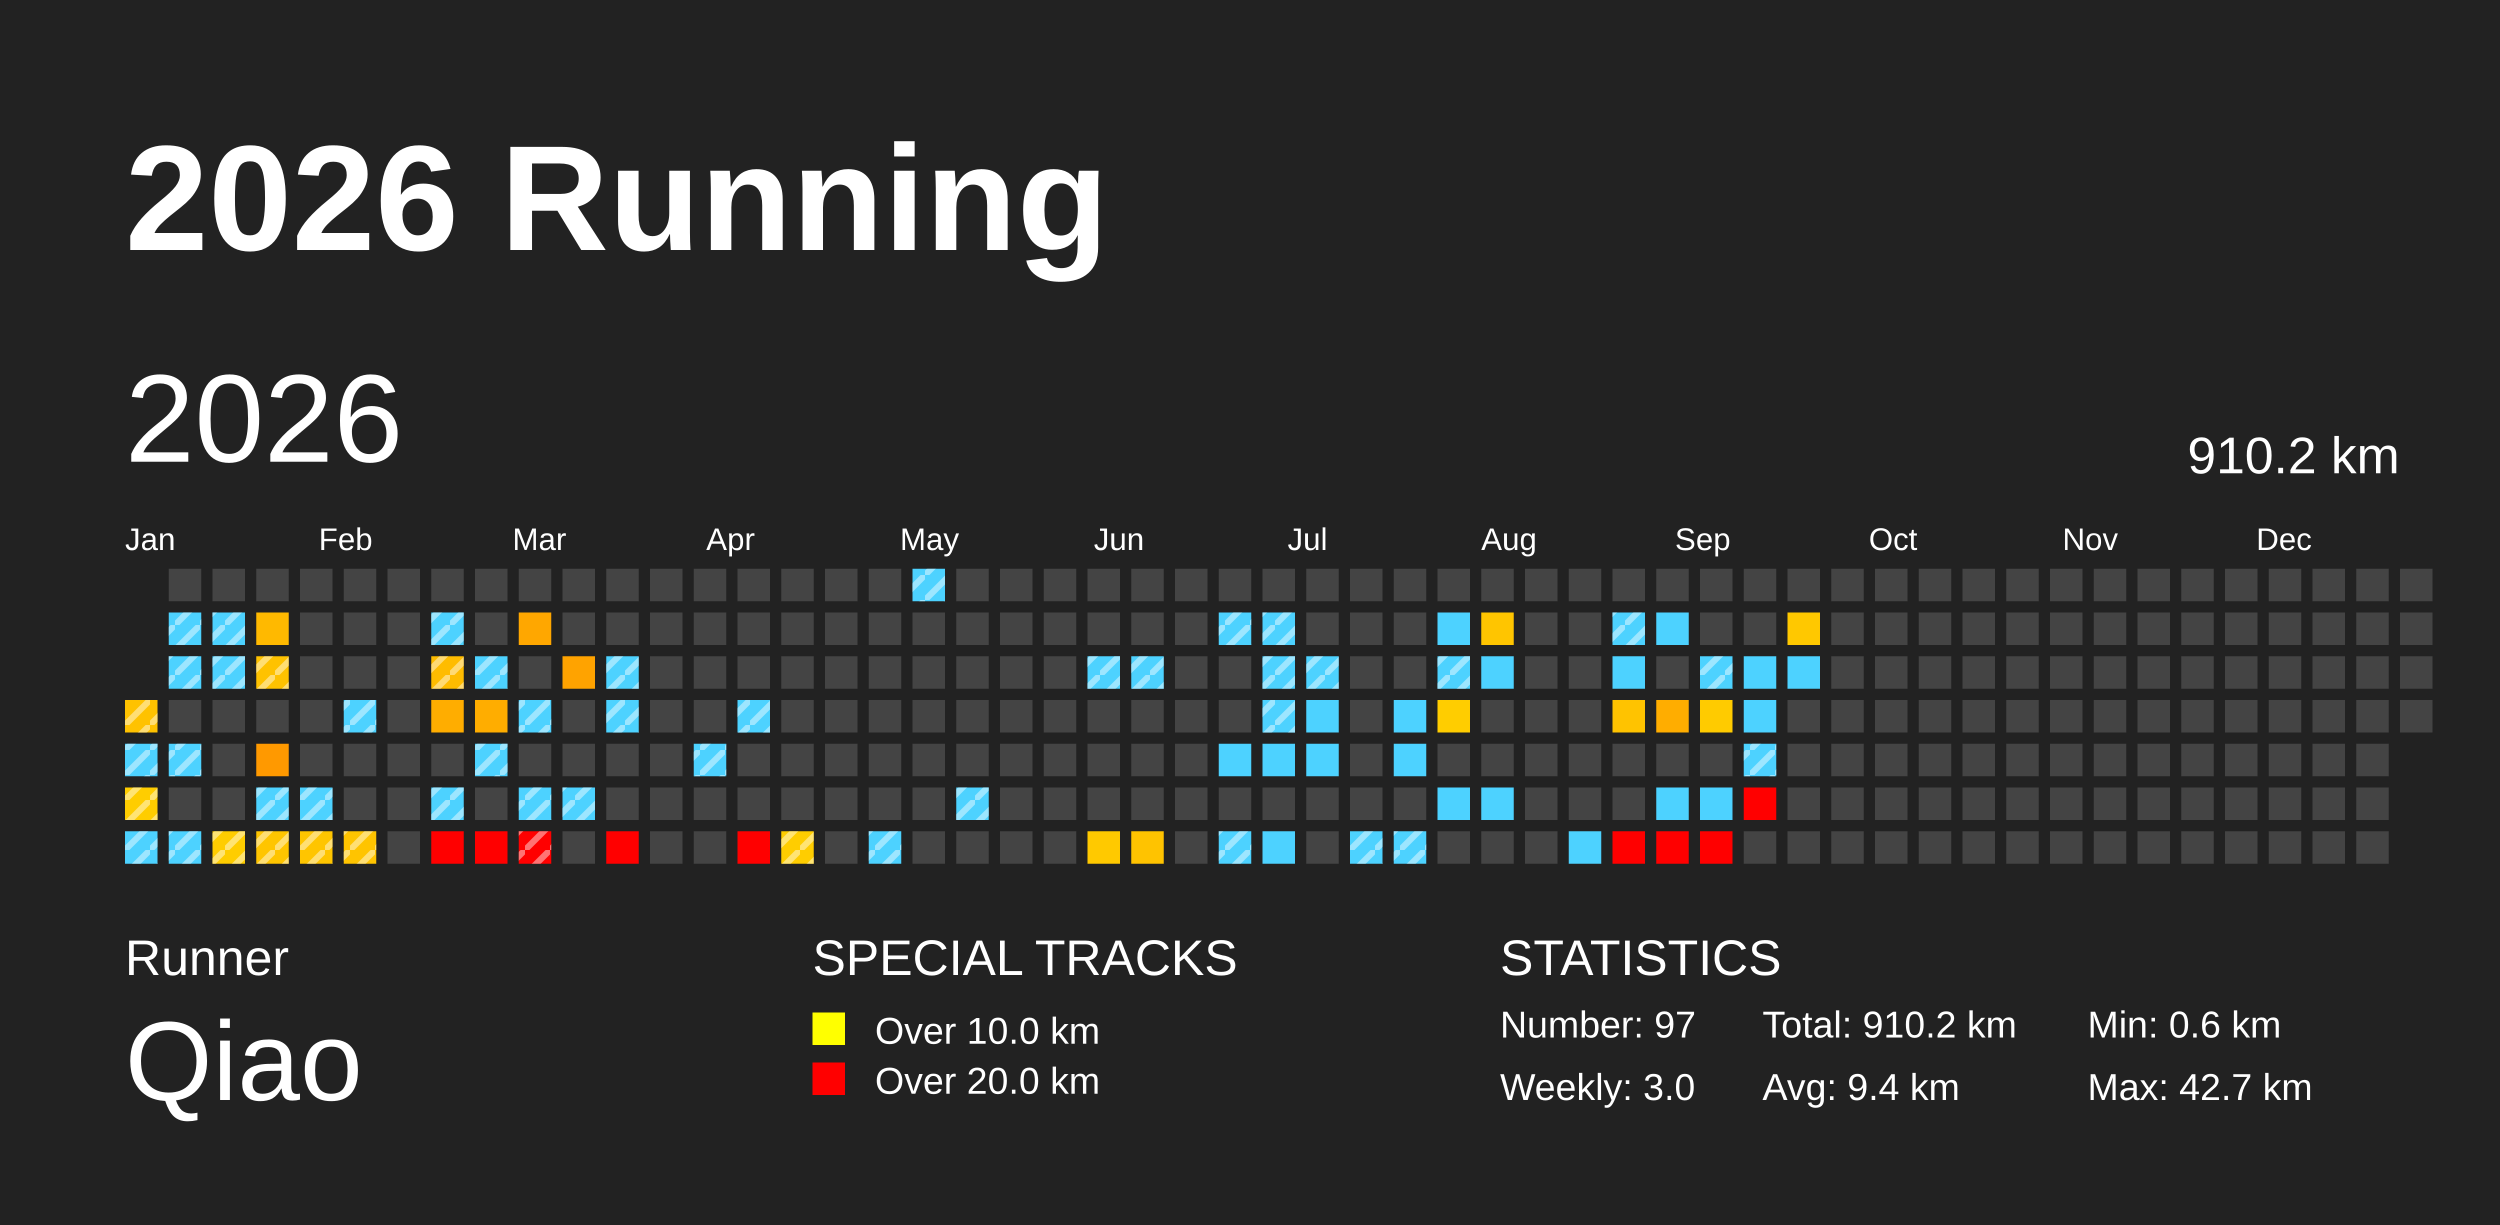
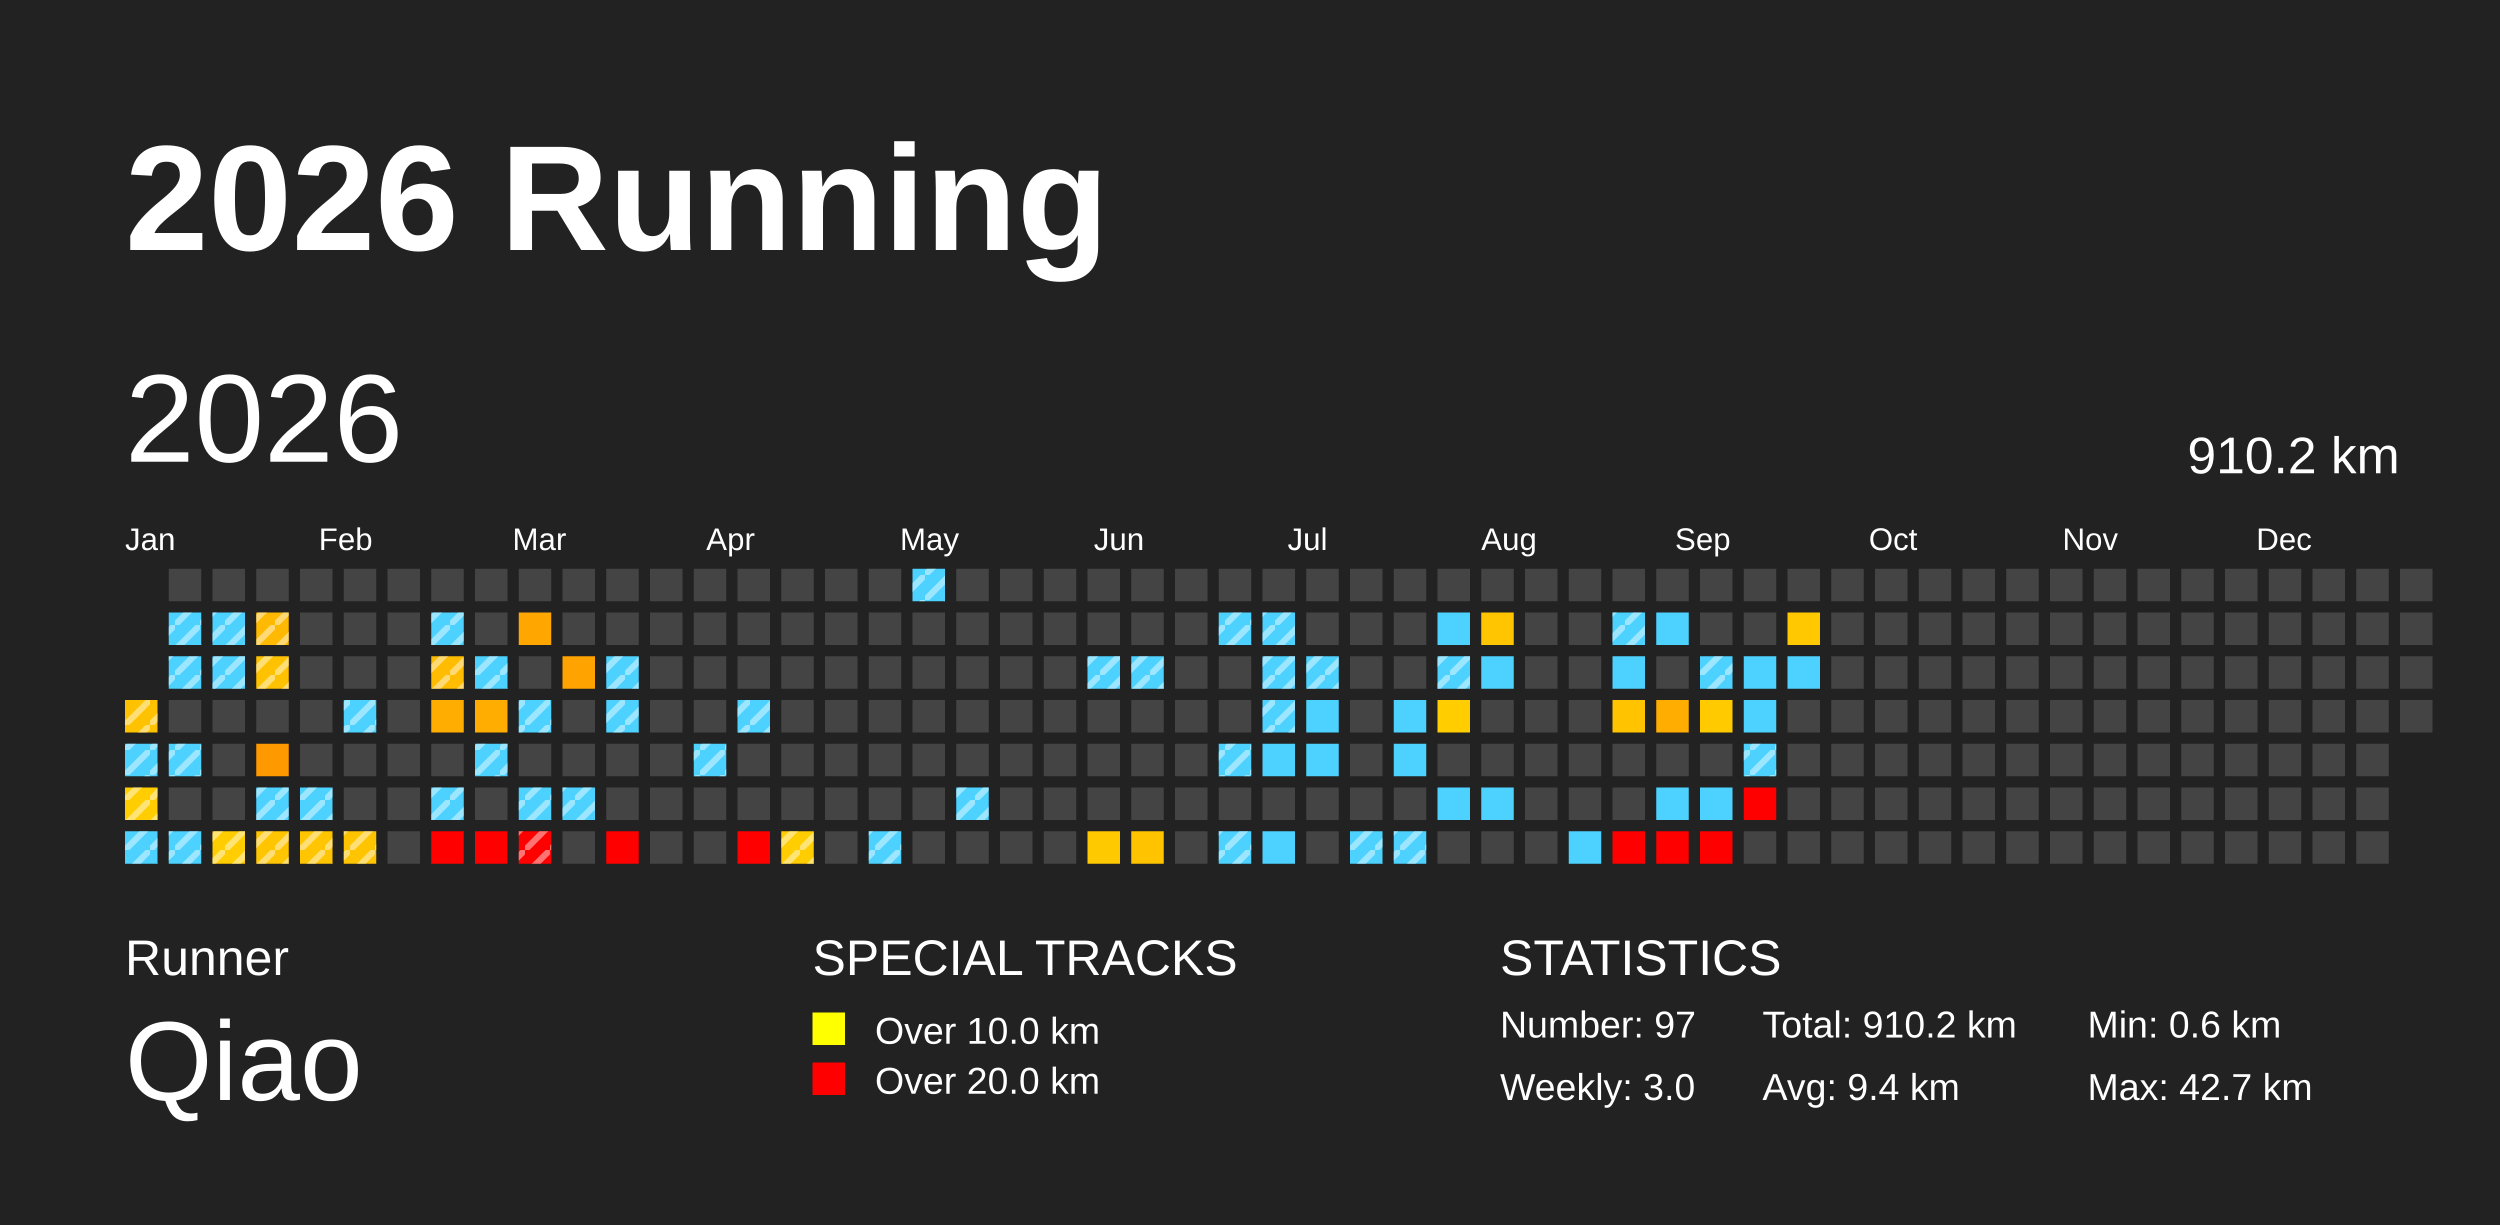
<svg xmlns="http://www.w3.org/2000/svg" baseProfile="full" height="98mm" version="1.1" viewBox="0,0,200,98" width="200mm">
  <defs>
    <pattern height="2" id="indoor-stripe" patternUnits="userSpaceOnUse" width="2">
      <line stroke="white" stroke-opacity="0.45" stroke-width="0.5" x1="0" x2="2" y1="2" y2="0" />
    </pattern>
  </defs>
  <rect fill="#222222" height="98" width="200" x="0" y="0" />
  <text fill="#FFFFFF" style="font-size:12px; font-family:Arial; font-weight:bold;" x="10" y="20">2026 Running</text>
  <text fill="#FFFFFF" style="font-size:4px; font-family:Arial" x="10" y="78">Runner</text>
  <text fill="#FFFFFF" style="font-size:9px; font-family:Arial" x="10" y="88">Qiao</text>
  <text fill="#FFFFFF" style="font-size:4px; font-family:Arial" x="65" y="78">SPECIAL TRACKS</text>
  <rect fill="yellow" height="2.6" width="2.6" x="65" y="81" />
  <text fill="#FFFFFF" style="font-size:3px; font-family:Arial" x="70" y="83.5">Over 10.0 km</text>
  <rect fill="red" height="2.6" width="2.6" x="65" y="85" />
  <text fill="#FFFFFF" style="font-size:3px; font-family:Arial" x="70" y="87.5">Over 20.0 km</text>
  <text fill="#FFFFFF" style="font-size:4px; font-family:Arial" x="120" y="78">STATISTICS</text>
  <text fill="#FFFFFF" style="font-size:3px; font-family:Arial" x="120" y="83">Number: 97</text>
  <text fill="#FFFFFF" style="font-size:3px; font-family:Arial" x="120" y="88">Weekly: 3.0</text>
  <text fill="#FFFFFF" style="font-size:3px; font-family:Arial" x="141" y="83">Total: 910.2 km</text>
  <text fill="#FFFFFF" style="font-size:3px; font-family:Arial" x="141" y="88">Avg: 9.4 km</text>
  <text fill="#FFFFFF" style="font-size:3px; font-family:Arial" x="167" y="83">Min: 0.6 km</text>
  <text fill="#FFFFFF" style="font-size:3px; font-family:Arial" x="167" y="88">Max: 42.7 km</text>
  <text dominant-baseline="hanging" fill="#FFFFFF" style="font-size:10.0px; font-family:Arial;" x="10" y="30">2026</text>
  <text dominant-baseline="hanging" fill="#FFFFFF" style="font-size:4.125px; font-family:Arial;" x="175" y="35">910.2 km</text>
  <text fill="#FFFFFF" style="font-size:2.5px; font-family:Arial" x="10.0" y="44">Jan</text>
  <text fill="#FFFFFF" style="font-size:2.5px; font-family:Arial" x="25.5" y="44">Feb</text>
  <text fill="#FFFFFF" style="font-size:2.5px; font-family:Arial" x="41.0" y="44">Mar</text>
  <text fill="#FFFFFF" style="font-size:2.5px; font-family:Arial" x="56.5" y="44">Apr</text>
  <text fill="#FFFFFF" style="font-size:2.5px; font-family:Arial" x="72.0" y="44">May</text>
  <text fill="#FFFFFF" style="font-size:2.5px; font-family:Arial" x="87.5" y="44">Jun</text>
  <text fill="#FFFFFF" style="font-size:2.5px; font-family:Arial" x="103.0" y="44">Jul</text>
  <text fill="#FFFFFF" style="font-size:2.5px; font-family:Arial" x="118.5" y="44">Aug</text>
  <text fill="#FFFFFF" style="font-size:2.5px; font-family:Arial" x="134.0" y="44">Sep</text>
  <text fill="#FFFFFF" style="font-size:2.5px; font-family:Arial" x="149.5" y="44">Oct</text>
  <text fill="#FFFFFF" style="font-size:2.5px; font-family:Arial" x="165.0" y="44">Nov</text>
  <text fill="#FFFFFF" style="font-size:2.5px; font-family:Arial" x="180.5" y="44">Dec</text>
  <rect fill="#ffc200" height="2.6" width="2.6" x="10.0" y="56.0" />
  <rect fill="url(#indoor-stripe)" height="2.6" style="pointer-events: none;" width="2.6" x="10.0" y="56.0" />
  <rect fill="#4dd2ff" height="2.6" width="2.6" x="10.0" y="59.5" />
  <rect fill="url(#indoor-stripe)" height="2.6" style="pointer-events: none;" width="2.6" x="10.0" y="59.5" />
  <rect fill="#ffcd00" height="2.6" width="2.6" x="10.0" y="63.0" />
  <rect fill="url(#indoor-stripe)" height="2.6" style="pointer-events: none;" width="2.6" x="10.0" y="63.0" />
  <rect fill="#4dd2ff" height="2.6" width="2.6" x="10.0" y="66.5" />
  <rect fill="url(#indoor-stripe)" height="2.6" style="pointer-events: none;" width="2.6" x="10.0" y="66.5" />
  <rect fill="#444444" height="2.6" width="2.6" x="13.5" y="45.5" />
  <rect fill="#4dd2ff" height="2.6" width="2.6" x="13.5" y="49.0" />
  <rect fill="url(#indoor-stripe)" height="2.6" style="pointer-events: none;" width="2.6" x="13.5" y="49.0" />
  <rect fill="#4dd2ff" height="2.6" width="2.6" x="13.5" y="52.5" />
  <rect fill="url(#indoor-stripe)" height="2.6" style="pointer-events: none;" width="2.6" x="13.5" y="52.5" />
  <rect fill="#444444" height="2.6" width="2.6" x="13.5" y="56.0" />
  <rect fill="#4dd2ff" height="2.6" width="2.6" x="13.5" y="59.5" />
  <rect fill="url(#indoor-stripe)" height="2.6" style="pointer-events: none;" width="2.6" x="13.5" y="59.5" />
  <rect fill="#444444" height="2.6" width="2.6" x="13.5" y="63.0" />
  <rect fill="#4dd2ff" height="2.6" width="2.6" x="13.5" y="66.5" />
  <rect fill="url(#indoor-stripe)" height="2.6" style="pointer-events: none;" width="2.6" x="13.5" y="66.5" />
  <rect fill="#444444" height="2.6" width="2.6" x="17.0" y="45.5" />
  <rect fill="#4dd2ff" height="2.6" width="2.6" x="17.0" y="49.0" />
  <rect fill="url(#indoor-stripe)" height="2.6" style="pointer-events: none;" width="2.6" x="17.0" y="49.0" />
  <rect fill="#4dd2ff" height="2.6" width="2.6" x="17.0" y="52.5" />
  <rect fill="url(#indoor-stripe)" height="2.6" style="pointer-events: none;" width="2.6" x="17.0" y="52.5" />
  <rect fill="#444444" height="2.6" width="2.6" x="17.0" y="56.0" />
  <rect fill="#444444" height="2.6" width="2.6" x="17.0" y="59.5" />
  <rect fill="#444444" height="2.6" width="2.6" x="17.0" y="63.0" />
  <rect fill="#ffcd00" height="2.6" width="2.6" x="17.0" y="66.5" />
  <rect fill="url(#indoor-stripe)" height="2.6" style="pointer-events: none;" width="2.6" x="17.0" y="66.5" />
  <rect fill="#444444" height="2.6" width="2.6" x="20.5" y="45.5" />
  <rect fill="#ffb900" height="2.6" width="2.6" x="20.5" y="49.0" />
+   <rect fill="url(#indoor-stripe)" height="2.6" style="pointer-events: none;" width="2.6" x="20.5" y="49.0" />
  <rect fill="#ffc200" height="2.6" width="2.6" x="20.5" y="52.5" />
  <rect fill="url(#indoor-stripe)" height="2.6" style="pointer-events: none;" width="2.6" x="20.5" y="52.5" />
  <rect fill="#444444" height="2.6" width="2.6" x="20.5" y="56.0" />
  <rect fill="#ff9900" height="2.6" width="2.6" x="20.5" y="59.5" />
  <rect fill="#4dd2ff" height="2.6" width="2.6" x="20.5" y="63.0" />
  <rect fill="url(#indoor-stripe)" height="2.6" style="pointer-events: none;" width="2.6" x="20.5" y="63.0" />
  <rect fill="#ffc500" height="2.6" width="2.6" x="20.5" y="66.5" />
  <rect fill="url(#indoor-stripe)" height="2.6" style="pointer-events: none;" width="2.6" x="20.5" y="66.5" />
  <rect fill="#444444" height="2.6" width="2.6" x="24.0" y="45.5" />
  <rect fill="#444444" height="2.6" width="2.6" x="24.0" y="49.0" />
  <rect fill="#444444" height="2.6" width="2.6" x="24.0" y="52.5" />
  <rect fill="#444444" height="2.6" width="2.6" x="24.0" y="56.0" />
  <rect fill="#444444" height="2.6" width="2.6" x="24.0" y="59.5" />
  <rect fill="#4dd2ff" height="2.6" width="2.6" x="24.0" y="63.0" />
  <rect fill="url(#indoor-stripe)" height="2.6" style="pointer-events: none;" width="2.6" x="24.0" y="63.0" />
  <rect fill="#ffc500" height="2.6" width="2.6" x="24.0" y="66.5" />
  <rect fill="url(#indoor-stripe)" height="2.6" style="pointer-events: none;" width="2.6" x="24.0" y="66.5" />
  <rect fill="#444444" height="2.6" width="2.6" x="27.5" y="45.5" />
  <rect fill="#444444" height="2.6" width="2.6" x="27.5" y="49.0" />
  <rect fill="#444444" height="2.6" width="2.6" x="27.5" y="52.5" />
  <rect fill="#4dd2ff" height="2.6" width="2.6" x="27.5" y="56.0" />
  <rect fill="url(#indoor-stripe)" height="2.6" style="pointer-events: none;" width="2.6" x="27.5" y="56.0" />
  <rect fill="#444444" height="2.6" width="2.6" x="27.5" y="59.5" />
  <rect fill="#444444" height="2.6" width="2.6" x="27.5" y="63.0" />
  <rect fill="#ffc400" height="2.6" width="2.6" x="27.5" y="66.5" />
  <rect fill="url(#indoor-stripe)" height="2.6" style="pointer-events: none;" width="2.6" x="27.5" y="66.5" />
  <rect fill="#444444" height="2.6" width="2.6" x="31.0" y="45.5" />
  <rect fill="#444444" height="2.6" width="2.6" x="31.0" y="49.0" />
  <rect fill="#444444" height="2.6" width="2.6" x="31.0" y="52.5" />
  <rect fill="#444444" height="2.6" width="2.6" x="31.0" y="56.0" />
  <rect fill="#444444" height="2.6" width="2.6" x="31.0" y="59.5" />
  <rect fill="#444444" height="2.6" width="2.6" x="31.0" y="63.0" />
  <rect fill="#444444" height="2.6" width="2.6" x="31.0" y="66.5" />
  <rect fill="#444444" height="2.6" width="2.6" x="34.5" y="45.5" />
  <rect fill="#4dd2ff" height="2.6" width="2.6" x="34.5" y="49.0" />
  <rect fill="url(#indoor-stripe)" height="2.6" style="pointer-events: none;" width="2.6" x="34.5" y="49.0" />
  <rect fill="#ffbc00" height="2.6" width="2.6" x="34.5" y="52.5" />
  <rect fill="url(#indoor-stripe)" height="2.6" style="pointer-events: none;" width="2.6" x="34.5" y="52.5" />
  <rect fill="#ffad00" height="2.6" width="2.6" x="34.5" y="56.0" />
  <rect fill="#444444" height="2.6" width="2.6" x="34.5" y="59.5" />
  <rect fill="#4dd2ff" height="2.6" width="2.6" x="34.5" y="63.0" />
  <rect fill="url(#indoor-stripe)" height="2.6" style="pointer-events: none;" width="2.6" x="34.5" y="63.0" />
  <rect fill="red" height="2.6" width="2.6" x="34.5" y="66.5" />
  <rect fill="#444444" height="2.6" width="2.6" x="38.0" y="45.5" />
  <rect fill="#444444" height="2.6" width="2.6" x="38.0" y="49.0" />
  <rect fill="#4dd2ff" height="2.6" width="2.6" x="38.0" y="52.5" />
  <rect fill="url(#indoor-stripe)" height="2.6" style="pointer-events: none;" width="2.6" x="38.0" y="52.5" />
  <rect fill="#ffad00" height="2.6" width="2.6" x="38.0" y="56.0" />
  <rect fill="#4dd2ff" height="2.6" width="2.6" x="38.0" y="59.5" />
  <rect fill="url(#indoor-stripe)" height="2.6" style="pointer-events: none;" width="2.6" x="38.0" y="59.5" />
  <rect fill="#444444" height="2.6" width="2.6" x="38.0" y="63.0" />
  <rect fill="red" height="2.6" width="2.6" x="38.0" y="66.5" />
  <rect fill="#444444" height="2.6" width="2.6" x="41.5" y="45.5" />
  <rect fill="#ffa700" height="2.6" width="2.6" x="41.5" y="49.0" />
  <rect fill="#444444" height="2.6" width="2.6" x="41.5" y="52.5" />
  <rect fill="#4dd2ff" height="2.6" width="2.6" x="41.5" y="56.0" />
  <rect fill="url(#indoor-stripe)" height="2.6" style="pointer-events: none;" width="2.6" x="41.5" y="56.0" />
  <rect fill="#444444" height="2.6" width="2.6" x="41.5" y="59.5" />
  <rect fill="#4dd2ff" height="2.6" width="2.6" x="41.5" y="63.0" />
  <rect fill="url(#indoor-stripe)" height="2.6" style="pointer-events: none;" width="2.6" x="41.5" y="63.0" />
  <rect fill="red" height="2.6" width="2.6" x="41.5" y="66.5" />
  <rect fill="url(#indoor-stripe)" height="2.6" style="pointer-events: none;" width="2.6" x="41.5" y="66.5" />
  <rect fill="#444444" height="2.6" width="2.6" x="45.0" y="45.5" />
  <rect fill="#444444" height="2.6" width="2.6" x="45.0" y="49.0" />
  <rect fill="#ffa300" height="2.6" width="2.6" x="45.0" y="52.5" />
  <rect fill="#444444" height="2.6" width="2.6" x="45.0" y="56.0" />
  <rect fill="#444444" height="2.6" width="2.6" x="45.0" y="59.5" />
  <rect fill="#4dd2ff" height="2.6" width="2.6" x="45.0" y="63.0" />
  <rect fill="url(#indoor-stripe)" height="2.6" style="pointer-events: none;" width="2.6" x="45.0" y="63.0" />
  <rect fill="#444444" height="2.6" width="2.6" x="45.0" y="66.5" />
  <rect fill="#444444" height="2.6" width="2.6" x="48.5" y="45.5" />
  <rect fill="#444444" height="2.6" width="2.6" x="48.5" y="49.0" />
  <rect fill="#4dd2ff" height="2.6" width="2.6" x="48.5" y="52.5" />
  <rect fill="url(#indoor-stripe)" height="2.6" style="pointer-events: none;" width="2.6" x="48.5" y="52.5" />
  <rect fill="#4dd2ff" height="2.6" width="2.6" x="48.5" y="56.0" />
  <rect fill="url(#indoor-stripe)" height="2.6" style="pointer-events: none;" width="2.6" x="48.5" y="56.0" />
  <rect fill="#444444" height="2.6" width="2.6" x="48.5" y="59.5" />
  <rect fill="#444444" height="2.6" width="2.6" x="48.5" y="63.0" />
  <rect fill="red" height="2.6" width="2.6" x="48.5" y="66.5" />
  <rect fill="#444444" height="2.6" width="2.6" x="52.0" y="45.5" />
  <rect fill="#444444" height="2.6" width="2.6" x="52.0" y="49.0" />
  <rect fill="#444444" height="2.6" width="2.6" x="52.0" y="52.5" />
  <rect fill="#444444" height="2.6" width="2.6" x="52.0" y="56.0" />
  <rect fill="#444444" height="2.6" width="2.6" x="52.0" y="59.5" />
  <rect fill="#444444" height="2.6" width="2.6" x="52.0" y="63.0" />
  <rect fill="#444444" height="2.6" width="2.6" x="52.0" y="66.5" />
  <rect fill="#444444" height="2.6" width="2.6" x="55.5" y="45.5" />
  <rect fill="#444444" height="2.6" width="2.6" x="55.5" y="49.0" />
  <rect fill="#444444" height="2.6" width="2.6" x="55.5" y="52.5" />
  <rect fill="#444444" height="2.6" width="2.6" x="55.5" y="56.0" />
  <rect fill="#4dd2ff" height="2.6" width="2.6" x="55.5" y="59.5" />
  <rect fill="url(#indoor-stripe)" height="2.6" style="pointer-events: none;" width="2.6" x="55.5" y="59.5" />
  <rect fill="#444444" height="2.6" width="2.6" x="55.5" y="63.0" />
  <rect fill="#444444" height="2.6" width="2.6" x="55.5" y="66.5" />
  <rect fill="#444444" height="2.6" width="2.6" x="59.0" y="45.5" />
  <rect fill="#444444" height="2.6" width="2.6" x="59.0" y="49.0" />
  <rect fill="#444444" height="2.6" width="2.6" x="59.0" y="52.5" />
  <rect fill="#4dd2ff" height="2.6" width="2.6" x="59.0" y="56.0" />
  <rect fill="url(#indoor-stripe)" height="2.6" style="pointer-events: none;" width="2.6" x="59.0" y="56.0" />
  <rect fill="#444444" height="2.6" width="2.6" x="59.0" y="59.5" />
  <rect fill="#444444" height="2.6" width="2.6" x="59.0" y="63.0" />
  <rect fill="red" height="2.6" width="2.6" x="59.0" y="66.5" />
  <rect fill="#444444" height="2.6" width="2.6" x="62.5" y="45.5" />
  <rect fill="#444444" height="2.6" width="2.6" x="62.5" y="49.0" />
  <rect fill="#444444" height="2.6" width="2.6" x="62.5" y="52.5" />
  <rect fill="#444444" height="2.6" width="2.6" x="62.5" y="56.0" />
  <rect fill="#444444" height="2.6" width="2.6" x="62.5" y="59.5" />
  <rect fill="#444444" height="2.6" width="2.6" x="62.5" y="63.0" />
  <rect fill="#ffcd00" height="2.6" width="2.6" x="62.5" y="66.5" />
  <rect fill="url(#indoor-stripe)" height="2.6" style="pointer-events: none;" width="2.6" x="62.5" y="66.5" />
  <rect fill="#444444" height="2.6" width="2.6" x="66.0" y="45.5" />
  <rect fill="#444444" height="2.6" width="2.6" x="66.0" y="49.0" />
  <rect fill="#444444" height="2.6" width="2.6" x="66.0" y="52.5" />
  <rect fill="#444444" height="2.6" width="2.6" x="66.0" y="56.0" />
  <rect fill="#444444" height="2.6" width="2.6" x="66.0" y="59.5" />
  <rect fill="#444444" height="2.6" width="2.6" x="66.0" y="63.0" />
  <rect fill="#444444" height="2.6" width="2.6" x="66.0" y="66.5" />
  <rect fill="#444444" height="2.6" width="2.6" x="69.5" y="45.5" />
  <rect fill="#444444" height="2.6" width="2.6" x="69.5" y="49.0" />
  <rect fill="#444444" height="2.6" width="2.6" x="69.5" y="52.5" />
  <rect fill="#444444" height="2.6" width="2.6" x="69.5" y="56.0" />
  <rect fill="#444444" height="2.6" width="2.6" x="69.5" y="59.5" />
  <rect fill="#444444" height="2.6" width="2.6" x="69.5" y="63.0" />
  <rect fill="#4dd2ff" height="2.6" width="2.6" x="69.5" y="66.5" />
  <rect fill="url(#indoor-stripe)" height="2.6" style="pointer-events: none;" width="2.6" x="69.5" y="66.5" />
  <rect fill="#4dd2ff" height="2.6" width="2.6" x="73.0" y="45.5" />
  <rect fill="url(#indoor-stripe)" height="2.6" style="pointer-events: none;" width="2.6" x="73.0" y="45.5" />
  <rect fill="#444444" height="2.6" width="2.6" x="73.0" y="49.0" />
  <rect fill="#444444" height="2.6" width="2.6" x="73.0" y="52.5" />
  <rect fill="#444444" height="2.6" width="2.6" x="73.0" y="56.0" />
  <rect fill="#444444" height="2.6" width="2.6" x="73.0" y="59.5" />
  <rect fill="#444444" height="2.6" width="2.6" x="73.0" y="63.0" />
  <rect fill="#444444" height="2.6" width="2.6" x="73.0" y="66.5" />
  <rect fill="#444444" height="2.6" width="2.6" x="76.5" y="45.5" />
  <rect fill="#444444" height="2.6" width="2.6" x="76.5" y="49.0" />
  <rect fill="#444444" height="2.6" width="2.6" x="76.5" y="52.5" />
  <rect fill="#444444" height="2.6" width="2.6" x="76.5" y="56.0" />
  <rect fill="#444444" height="2.6" width="2.6" x="76.5" y="59.5" />
  <rect fill="#4dd2ff" height="2.6" width="2.6" x="76.5" y="63.0" />
  <rect fill="url(#indoor-stripe)" height="2.6" style="pointer-events: none;" width="2.6" x="76.5" y="63.0" />
  <rect fill="#444444" height="2.6" width="2.6" x="76.5" y="66.5" />
  <rect fill="#444444" height="2.6" width="2.6" x="80.0" y="45.5" />
  <rect fill="#444444" height="2.6" width="2.6" x="80.0" y="49.0" />
  <rect fill="#444444" height="2.6" width="2.6" x="80.0" y="52.5" />
  <rect fill="#444444" height="2.6" width="2.6" x="80.0" y="56.0" />
  <rect fill="#444444" height="2.6" width="2.6" x="80.0" y="59.5" />
  <rect fill="#444444" height="2.6" width="2.6" x="80.0" y="63.0" />
  <rect fill="#444444" height="2.6" width="2.6" x="80.0" y="66.5" />
  <rect fill="#444444" height="2.6" width="2.6" x="83.5" y="45.5" />
  <rect fill="#444444" height="2.6" width="2.6" x="83.5" y="49.0" />
  <rect fill="#444444" height="2.6" width="2.6" x="83.5" y="52.5" />
  <rect fill="#444444" height="2.6" width="2.6" x="83.5" y="56.0" />
  <rect fill="#444444" height="2.6" width="2.6" x="83.5" y="59.5" />
  <rect fill="#444444" height="2.6" width="2.6" x="83.5" y="63.0" />
  <rect fill="#444444" height="2.6" width="2.6" x="83.5" y="66.5" />
  <rect fill="#444444" height="2.6" width="2.6" x="87.0" y="45.5" />
  <rect fill="#444444" height="2.6" width="2.6" x="87.0" y="49.0" />
  <rect fill="#4dd2ff" height="2.6" width="2.6" x="87.0" y="52.5" />
  <rect fill="url(#indoor-stripe)" height="2.6" style="pointer-events: none;" width="2.6" x="87.0" y="52.5" />
  <rect fill="#444444" height="2.6" width="2.6" x="87.0" y="56.0" />
  <rect fill="#444444" height="2.6" width="2.6" x="87.0" y="59.5" />
  <rect fill="#444444" height="2.6" width="2.6" x="87.0" y="63.0" />
  <rect fill="#ffc900" height="2.6" width="2.6" x="87.0" y="66.5" />
  <rect fill="#444444" height="2.6" width="2.6" x="90.5" y="45.5" />
  <rect fill="#444444" height="2.6" width="2.6" x="90.5" y="49.0" />
  <rect fill="#4dd2ff" height="2.6" width="2.6" x="90.5" y="52.5" />
  <rect fill="url(#indoor-stripe)" height="2.6" style="pointer-events: none;" width="2.6" x="90.5" y="52.5" />
  <rect fill="#444444" height="2.6" width="2.6" x="90.5" y="56.0" />
  <rect fill="#444444" height="2.6" width="2.6" x="90.5" y="59.5" />
  <rect fill="#444444" height="2.6" width="2.6" x="90.5" y="63.0" />
  <rect fill="#ffc300" height="2.6" width="2.6" x="90.5" y="66.5" />
  <rect fill="#444444" height="2.6" width="2.6" x="94.0" y="45.5" />
  <rect fill="#444444" height="2.6" width="2.6" x="94.0" y="49.0" />
  <rect fill="#444444" height="2.6" width="2.6" x="94.0" y="52.5" />
  <rect fill="#444444" height="2.6" width="2.6" x="94.0" y="56.0" />
  <rect fill="#444444" height="2.6" width="2.6" x="94.0" y="59.5" />
  <rect fill="#444444" height="2.6" width="2.6" x="94.0" y="63.0" />
  <rect fill="#444444" height="2.6" width="2.6" x="94.0" y="66.5" />
  <rect fill="#444444" height="2.6" width="2.6" x="97.5" y="45.5" />
  <rect fill="#4dd2ff" height="2.6" width="2.6" x="97.5" y="49.0" />
  <rect fill="url(#indoor-stripe)" height="2.6" style="pointer-events: none;" width="2.6" x="97.5" y="49.0" />
  <rect fill="#444444" height="2.6" width="2.6" x="97.5" y="52.5" />
  <rect fill="#444444" height="2.6" width="2.6" x="97.5" y="56.0" />
  <rect fill="#4dd2ff" height="2.6" width="2.6" x="97.5" y="59.5" />
+   <rect fill="url(#indoor-stripe)" height="2.6" style="pointer-events: none;" width="2.6" x="97.5" y="59.5" />
  <rect fill="#444444" height="2.6" width="2.6" x="97.5" y="63.0" />
  <rect fill="#4dd2ff" height="2.6" width="2.6" x="97.5" y="66.5" />
  <rect fill="url(#indoor-stripe)" height="2.6" style="pointer-events: none;" width="2.6" x="97.5" y="66.5" />
  <rect fill="#444444" height="2.6" width="2.6" x="101.0" y="45.5" />
  <rect fill="#4dd2ff" height="2.6" width="2.6" x="101.0" y="49.0" />
  <rect fill="url(#indoor-stripe)" height="2.6" style="pointer-events: none;" width="2.6" x="101.0" y="49.0" />
  <rect fill="#4dd2ff" height="2.6" width="2.6" x="101.0" y="52.5" />
  <rect fill="url(#indoor-stripe)" height="2.6" style="pointer-events: none;" width="2.6" x="101.0" y="52.5" />
  <rect fill="#4dd2ff" height="2.6" width="2.6" x="101.0" y="56.0" />
  <rect fill="url(#indoor-stripe)" height="2.6" style="pointer-events: none;" width="2.6" x="101.0" y="56.0" />
  <rect fill="#4dd2ff" height="2.6" width="2.6" x="101.0" y="59.5" />
  <rect fill="#444444" height="2.6" width="2.6" x="101.0" y="63.0" />
  <rect fill="#4dd2ff" height="2.6" width="2.6" x="101.0" y="66.5" />
  <rect fill="#444444" height="2.6" width="2.6" x="104.5" y="45.5" />
  <rect fill="#444444" height="2.6" width="2.6" x="104.5" y="49.0" />
  <rect fill="#4dd2ff" height="2.6" width="2.6" x="104.5" y="52.5" />
  <rect fill="url(#indoor-stripe)" height="2.6" style="pointer-events: none;" width="2.6" x="104.5" y="52.5" />
  <rect fill="#4dd2ff" height="2.6" width="2.6" x="104.5" y="56.0" />
  <rect fill="#4dd2ff" height="2.6" width="2.6" x="104.5" y="59.5" />
  <rect fill="#444444" height="2.6" width="2.6" x="104.5" y="63.0" />
  <rect fill="#444444" height="2.6" width="2.6" x="104.5" y="66.5" />
  <rect fill="#444444" height="2.6" width="2.6" x="108.0" y="45.5" />
  <rect fill="#444444" height="2.6" width="2.6" x="108.0" y="49.0" />
  <rect fill="#444444" height="2.6" width="2.6" x="108.0" y="52.5" />
  <rect fill="#444444" height="2.6" width="2.6" x="108.0" y="56.0" />
  <rect fill="#444444" height="2.6" width="2.6" x="108.0" y="59.5" />
  <rect fill="#444444" height="2.6" width="2.6" x="108.0" y="63.0" />
  <rect fill="#4dd2ff" height="2.6" width="2.6" x="108.0" y="66.5" />
  <rect fill="url(#indoor-stripe)" height="2.6" style="pointer-events: none;" width="2.6" x="108.0" y="66.5" />
  <rect fill="#444444" height="2.6" width="2.6" x="111.5" y="45.5" />
  <rect fill="#444444" height="2.6" width="2.6" x="111.5" y="49.0" />
  <rect fill="#444444" height="2.6" width="2.6" x="111.5" y="52.5" />
  <rect fill="#4dd2ff" height="2.6" width="2.6" x="111.5" y="56.0" />
  <rect fill="#4dd2ff" height="2.6" width="2.6" x="111.5" y="59.5" />
  <rect fill="#444444" height="2.6" width="2.6" x="111.5" y="63.0" />
  <rect fill="#4dd2ff" height="2.6" width="2.6" x="111.5" y="66.5" />
  <rect fill="url(#indoor-stripe)" height="2.6" style="pointer-events: none;" width="2.6" x="111.5" y="66.5" />
  <rect fill="#444444" height="2.6" width="2.6" x="115.0" y="45.5" />
  <rect fill="#4dd2ff" height="2.6" width="2.6" x="115.0" y="49.0" />
  <rect fill="#4dd2ff" height="2.6" width="2.6" x="115.0" y="52.5" />
  <rect fill="url(#indoor-stripe)" height="2.6" style="pointer-events: none;" width="2.6" x="115.0" y="52.5" />
  <rect fill="#ffcd00" height="2.6" width="2.6" x="115.0" y="56.0" />
  <rect fill="#444444" height="2.6" width="2.6" x="115.0" y="59.5" />
  <rect fill="#4dd2ff" height="2.6" width="2.6" x="115.0" y="63.0" />
  <rect fill="#444444" height="2.6" width="2.6" x="115.0" y="66.5" />
  <rect fill="#444444" height="2.6" width="2.6" x="118.5" y="45.5" />
  <rect fill="#ffc500" height="2.6" width="2.6" x="118.5" y="49.0" />
  <rect fill="#4dd2ff" height="2.6" width="2.6" x="118.5" y="52.5" />
  <rect fill="#444444" height="2.6" width="2.6" x="118.5" y="56.0" />
  <rect fill="#444444" height="2.6" width="2.6" x="118.5" y="59.5" />
  <rect fill="#4dd2ff" height="2.6" width="2.6" x="118.5" y="63.0" />
  <rect fill="#444444" height="2.6" width="2.6" x="118.5" y="66.5" />
  <rect fill="#444444" height="2.6" width="2.6" x="122.0" y="45.5" />
  <rect fill="#444444" height="2.6" width="2.6" x="122.0" y="49.0" />
  <rect fill="#444444" height="2.6" width="2.6" x="122.0" y="52.5" />
  <rect fill="#444444" height="2.6" width="2.6" x="122.0" y="56.0" />
  <rect fill="#444444" height="2.6" width="2.6" x="122.0" y="59.5" />
  <rect fill="#444444" height="2.6" width="2.6" x="122.0" y="63.0" />
  <rect fill="#444444" height="2.6" width="2.6" x="122.0" y="66.5" />
  <rect fill="#444444" height="2.6" width="2.6" x="125.5" y="45.5" />
  <rect fill="#444444" height="2.6" width="2.6" x="125.5" y="49.0" />
  <rect fill="#444444" height="2.6" width="2.6" x="125.5" y="52.5" />
  <rect fill="#444444" height="2.6" width="2.6" x="125.5" y="56.0" />
  <rect fill="#444444" height="2.6" width="2.6" x="125.5" y="59.5" />
  <rect fill="#444444" height="2.6" width="2.6" x="125.5" y="63.0" />
  <rect fill="#4dd2ff" height="2.6" width="2.6" x="125.5" y="66.5" />
  <rect fill="#444444" height="2.6" width="2.6" x="129.0" y="45.5" />
  <rect fill="#4dd2ff" height="2.6" width="2.6" x="129.0" y="49.0" />
  <rect fill="url(#indoor-stripe)" height="2.6" style="pointer-events: none;" width="2.6" x="129.0" y="49.0" />
  <rect fill="#4dd2ff" height="2.6" width="2.6" x="129.0" y="52.5" />
  <rect fill="#ffc300" height="2.6" width="2.6" x="129.0" y="56.0" />
  <rect fill="#444444" height="2.6" width="2.6" x="129.0" y="59.5" />
  <rect fill="#444444" height="2.6" width="2.6" x="129.0" y="63.0" />
  <rect fill="red" height="2.6" width="2.6" x="129.0" y="66.5" />
  <rect fill="#444444" height="2.6" width="2.6" x="132.5" y="45.5" />
  <rect fill="#4dd2ff" height="2.6" width="2.6" x="132.5" y="49.0" />
  <rect fill="#444444" height="2.6" width="2.6" x="132.5" y="52.5" />
  <rect fill="#ffad00" height="2.6" width="2.6" x="132.5" y="56.0" />
  <rect fill="#444444" height="2.6" width="2.6" x="132.5" y="59.5" />
  <rect fill="#4dd2ff" height="2.6" width="2.6" x="132.5" y="63.0" />
  <rect fill="red" height="2.6" width="2.6" x="132.5" y="66.5" />
  <rect fill="#444444" height="2.6" width="2.6" x="136.0" y="45.5" />
  <rect fill="#444444" height="2.6" width="2.6" x="136.0" y="49.0" />
  <rect fill="#4dd2ff" height="2.6" width="2.6" x="136.0" y="52.5" />
  <rect fill="url(#indoor-stripe)" height="2.6" style="pointer-events: none;" width="2.6" x="136.0" y="52.5" />
  <rect fill="#ffcb00" height="2.6" width="2.6" x="136.0" y="56.0" />
  <rect fill="#444444" height="2.6" width="2.6" x="136.0" y="59.5" />
  <rect fill="#4dd2ff" height="2.6" width="2.6" x="136.0" y="63.0" />
  <rect fill="red" height="2.6" width="2.6" x="136.0" y="66.5" />
  <rect fill="#444444" height="2.6" width="2.6" x="139.5" y="45.5" />
  <rect fill="#444444" height="2.6" width="2.6" x="139.5" y="49.0" />
  <rect fill="#4dd2ff" height="2.6" width="2.6" x="139.5" y="52.5" />
  <rect fill="#4dd2ff" height="2.6" width="2.6" x="139.5" y="56.0" />
  <rect fill="#4dd2ff" height="2.6" width="2.6" x="139.5" y="59.5" />
  <rect fill="url(#indoor-stripe)" height="2.6" style="pointer-events: none;" width="2.6" x="139.5" y="59.5" />
  <rect fill="red" height="2.6" width="2.6" x="139.5" y="63.0" />
  <rect fill="#444444" height="2.6" width="2.6" x="139.5" y="66.5" />
  <rect fill="#444444" height="2.6" width="2.6" x="143.0" y="45.5" />
  <rect fill="#ffc800" height="2.6" width="2.6" x="143.0" y="49.0" />
  <rect fill="#4dd2ff" height="2.6" width="2.6" x="143.0" y="52.5" />
  <rect fill="#444444" height="2.6" width="2.6" x="143.0" y="56.0" />
  <rect fill="#444444" height="2.6" width="2.6" x="143.0" y="59.5" />
  <rect fill="#444444" height="2.6" width="2.6" x="143.0" y="63.0" />
  <rect fill="#444444" height="2.6" width="2.6" x="143.0" y="66.5" />
  <rect fill="#444444" height="2.6" width="2.6" x="146.5" y="45.5" />
  <rect fill="#444444" height="2.6" width="2.6" x="146.5" y="49.0" />
  <rect fill="#444444" height="2.6" width="2.6" x="146.5" y="52.5" />
  <rect fill="#444444" height="2.6" width="2.6" x="146.5" y="56.0" />
  <rect fill="#444444" height="2.6" width="2.6" x="146.5" y="59.5" />
  <rect fill="#444444" height="2.6" width="2.6" x="146.5" y="63.0" />
  <rect fill="#444444" height="2.6" width="2.6" x="146.5" y="66.5" />
  <rect fill="#444444" height="2.6" width="2.6" x="150.0" y="45.5" />
  <rect fill="#444444" height="2.6" width="2.6" x="150.0" y="49.0" />
  <rect fill="#444444" height="2.6" width="2.6" x="150.0" y="52.5" />
  <rect fill="#444444" height="2.6" width="2.6" x="150.0" y="56.0" />
  <rect fill="#444444" height="2.6" width="2.6" x="150.0" y="59.5" />
  <rect fill="#444444" height="2.6" width="2.6" x="150.0" y="63.0" />
  <rect fill="#444444" height="2.6" width="2.6" x="150.0" y="66.5" />
  <rect fill="#444444" height="2.6" width="2.6" x="153.5" y="45.5" />
  <rect fill="#444444" height="2.6" width="2.6" x="153.5" y="49.0" />
  <rect fill="#444444" height="2.6" width="2.6" x="153.5" y="52.5" />
  <rect fill="#444444" height="2.6" width="2.6" x="153.5" y="56.0" />
  <rect fill="#444444" height="2.6" width="2.6" x="153.5" y="59.5" />
  <rect fill="#444444" height="2.6" width="2.6" x="153.5" y="63.0" />
  <rect fill="#444444" height="2.6" width="2.6" x="153.5" y="66.5" />
  <rect fill="#444444" height="2.6" width="2.6" x="157.0" y="45.5" />
  <rect fill="#444444" height="2.6" width="2.6" x="157.0" y="49.0" />
  <rect fill="#444444" height="2.6" width="2.6" x="157.0" y="52.5" />
  <rect fill="#444444" height="2.6" width="2.6" x="157.0" y="56.0" />
  <rect fill="#444444" height="2.6" width="2.6" x="157.0" y="59.5" />
  <rect fill="#444444" height="2.6" width="2.6" x="157.0" y="63.0" />
  <rect fill="#444444" height="2.6" width="2.6" x="157.0" y="66.5" />
  <rect fill="#444444" height="2.6" width="2.6" x="160.5" y="45.5" />
  <rect fill="#444444" height="2.6" width="2.6" x="160.5" y="49.0" />
  <rect fill="#444444" height="2.6" width="2.6" x="160.5" y="52.5" />
  <rect fill="#444444" height="2.6" width="2.6" x="160.5" y="56.0" />
  <rect fill="#444444" height="2.6" width="2.6" x="160.5" y="59.5" />
  <rect fill="#444444" height="2.6" width="2.6" x="160.5" y="63.0" />
  <rect fill="#444444" height="2.6" width="2.6" x="160.5" y="66.5" />
  <rect fill="#444444" height="2.6" width="2.6" x="164.0" y="45.5" />
  <rect fill="#444444" height="2.6" width="2.6" x="164.0" y="49.0" />
  <rect fill="#444444" height="2.6" width="2.6" x="164.0" y="52.5" />
  <rect fill="#444444" height="2.6" width="2.6" x="164.0" y="56.0" />
  <rect fill="#444444" height="2.6" width="2.6" x="164.0" y="59.5" />
  <rect fill="#444444" height="2.6" width="2.6" x="164.0" y="63.0" />
  <rect fill="#444444" height="2.6" width="2.6" x="164.0" y="66.5" />
  <rect fill="#444444" height="2.6" width="2.6" x="167.5" y="45.5" />
  <rect fill="#444444" height="2.6" width="2.6" x="167.5" y="49.0" />
  <rect fill="#444444" height="2.6" width="2.6" x="167.5" y="52.5" />
  <rect fill="#444444" height="2.6" width="2.6" x="167.5" y="56.0" />
  <rect fill="#444444" height="2.6" width="2.6" x="167.5" y="59.5" />
  <rect fill="#444444" height="2.6" width="2.6" x="167.5" y="63.0" />
  <rect fill="#444444" height="2.6" width="2.6" x="167.5" y="66.5" />
  <rect fill="#444444" height="2.6" width="2.6" x="171.0" y="45.5" />
  <rect fill="#444444" height="2.6" width="2.6" x="171.0" y="49.0" />
  <rect fill="#444444" height="2.6" width="2.6" x="171.0" y="52.5" />
  <rect fill="#444444" height="2.6" width="2.6" x="171.0" y="56.0" />
  <rect fill="#444444" height="2.6" width="2.6" x="171.0" y="59.5" />
  <rect fill="#444444" height="2.6" width="2.6" x="171.0" y="63.0" />
  <rect fill="#444444" height="2.6" width="2.6" x="171.0" y="66.5" />
  <rect fill="#444444" height="2.6" width="2.6" x="174.5" y="45.5" />
  <rect fill="#444444" height="2.6" width="2.6" x="174.5" y="49.0" />
  <rect fill="#444444" height="2.6" width="2.6" x="174.5" y="52.5" />
  <rect fill="#444444" height="2.6" width="2.6" x="174.5" y="56.0" />
  <rect fill="#444444" height="2.6" width="2.6" x="174.5" y="59.5" />
  <rect fill="#444444" height="2.6" width="2.6" x="174.5" y="63.0" />
  <rect fill="#444444" height="2.6" width="2.6" x="174.5" y="66.5" />
  <rect fill="#444444" height="2.6" width="2.6" x="178.0" y="45.5" />
  <rect fill="#444444" height="2.6" width="2.6" x="178.0" y="49.0" />
  <rect fill="#444444" height="2.6" width="2.6" x="178.0" y="52.5" />
  <rect fill="#444444" height="2.6" width="2.6" x="178.0" y="56.0" />
  <rect fill="#444444" height="2.6" width="2.6" x="178.0" y="59.5" />
  <rect fill="#444444" height="2.6" width="2.6" x="178.0" y="63.0" />
  <rect fill="#444444" height="2.6" width="2.6" x="178.0" y="66.5" />
  <rect fill="#444444" height="2.6" width="2.6" x="181.5" y="45.5" />
  <rect fill="#444444" height="2.6" width="2.6" x="181.5" y="49.0" />
  <rect fill="#444444" height="2.6" width="2.6" x="181.5" y="52.5" />
  <rect fill="#444444" height="2.6" width="2.6" x="181.5" y="56.0" />
  <rect fill="#444444" height="2.6" width="2.6" x="181.5" y="59.5" />
  <rect fill="#444444" height="2.6" width="2.6" x="181.5" y="63.0" />
  <rect fill="#444444" height="2.6" width="2.6" x="181.5" y="66.5" />
  <rect fill="#444444" height="2.6" width="2.6" x="185.0" y="45.5" />
  <rect fill="#444444" height="2.6" width="2.6" x="185.0" y="49.0" />
  <rect fill="#444444" height="2.6" width="2.6" x="185.0" y="52.5" />
  <rect fill="#444444" height="2.6" width="2.6" x="185.0" y="56.0" />
  <rect fill="#444444" height="2.6" width="2.6" x="185.0" y="59.5" />
  <rect fill="#444444" height="2.6" width="2.6" x="185.0" y="63.0" />
  <rect fill="#444444" height="2.6" width="2.6" x="185.0" y="66.5" />
  <rect fill="#444444" height="2.6" width="2.6" x="188.5" y="45.5" />
  <rect fill="#444444" height="2.6" width="2.6" x="188.5" y="49.0" />
  <rect fill="#444444" height="2.6" width="2.6" x="188.5" y="52.5" />
  <rect fill="#444444" height="2.6" width="2.6" x="188.5" y="56.0" />
  <rect fill="#444444" height="2.6" width="2.6" x="188.5" y="59.5" />
  <rect fill="#444444" height="2.6" width="2.6" x="188.5" y="63.0" />
  <rect fill="#444444" height="2.6" width="2.6" x="188.5" y="66.5" />
  <rect fill="#444444" height="2.6" width="2.6" x="192.0" y="45.5" />
  <rect fill="#444444" height="2.6" width="2.6" x="192.0" y="49.0" />
  <rect fill="#444444" height="2.6" width="2.6" x="192.0" y="52.5" />
  <rect fill="#444444" height="2.6" width="2.6" x="192.0" y="56.0" />
</svg>
